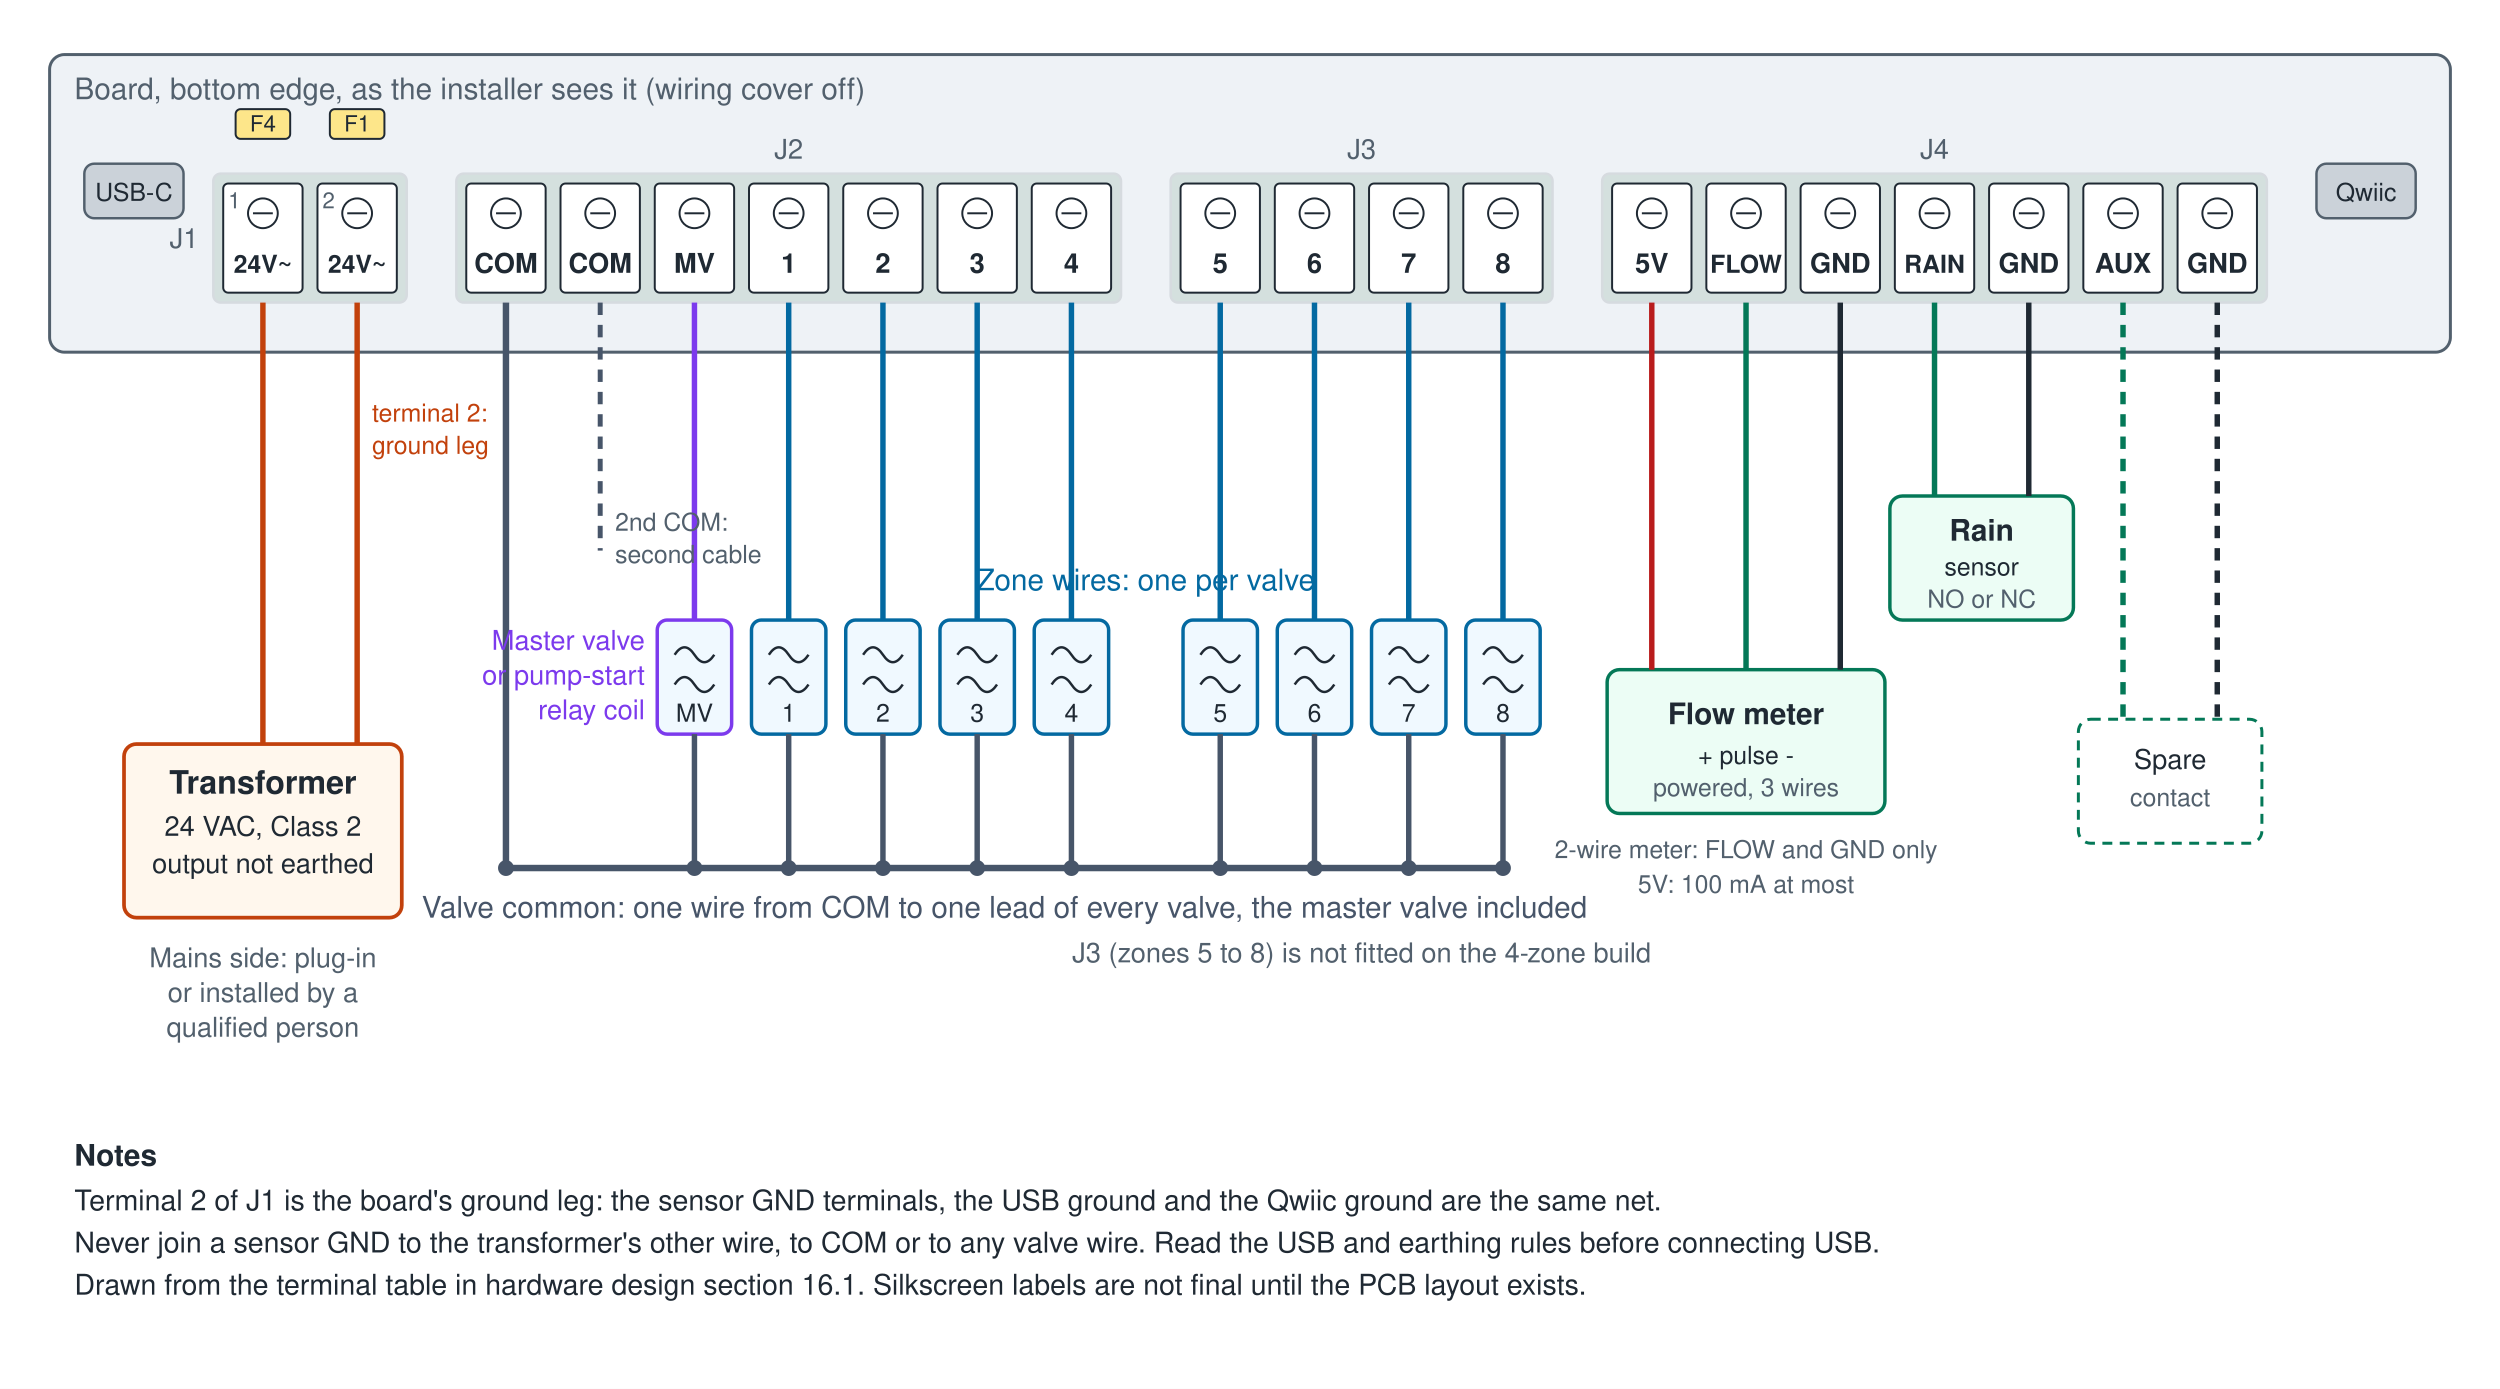
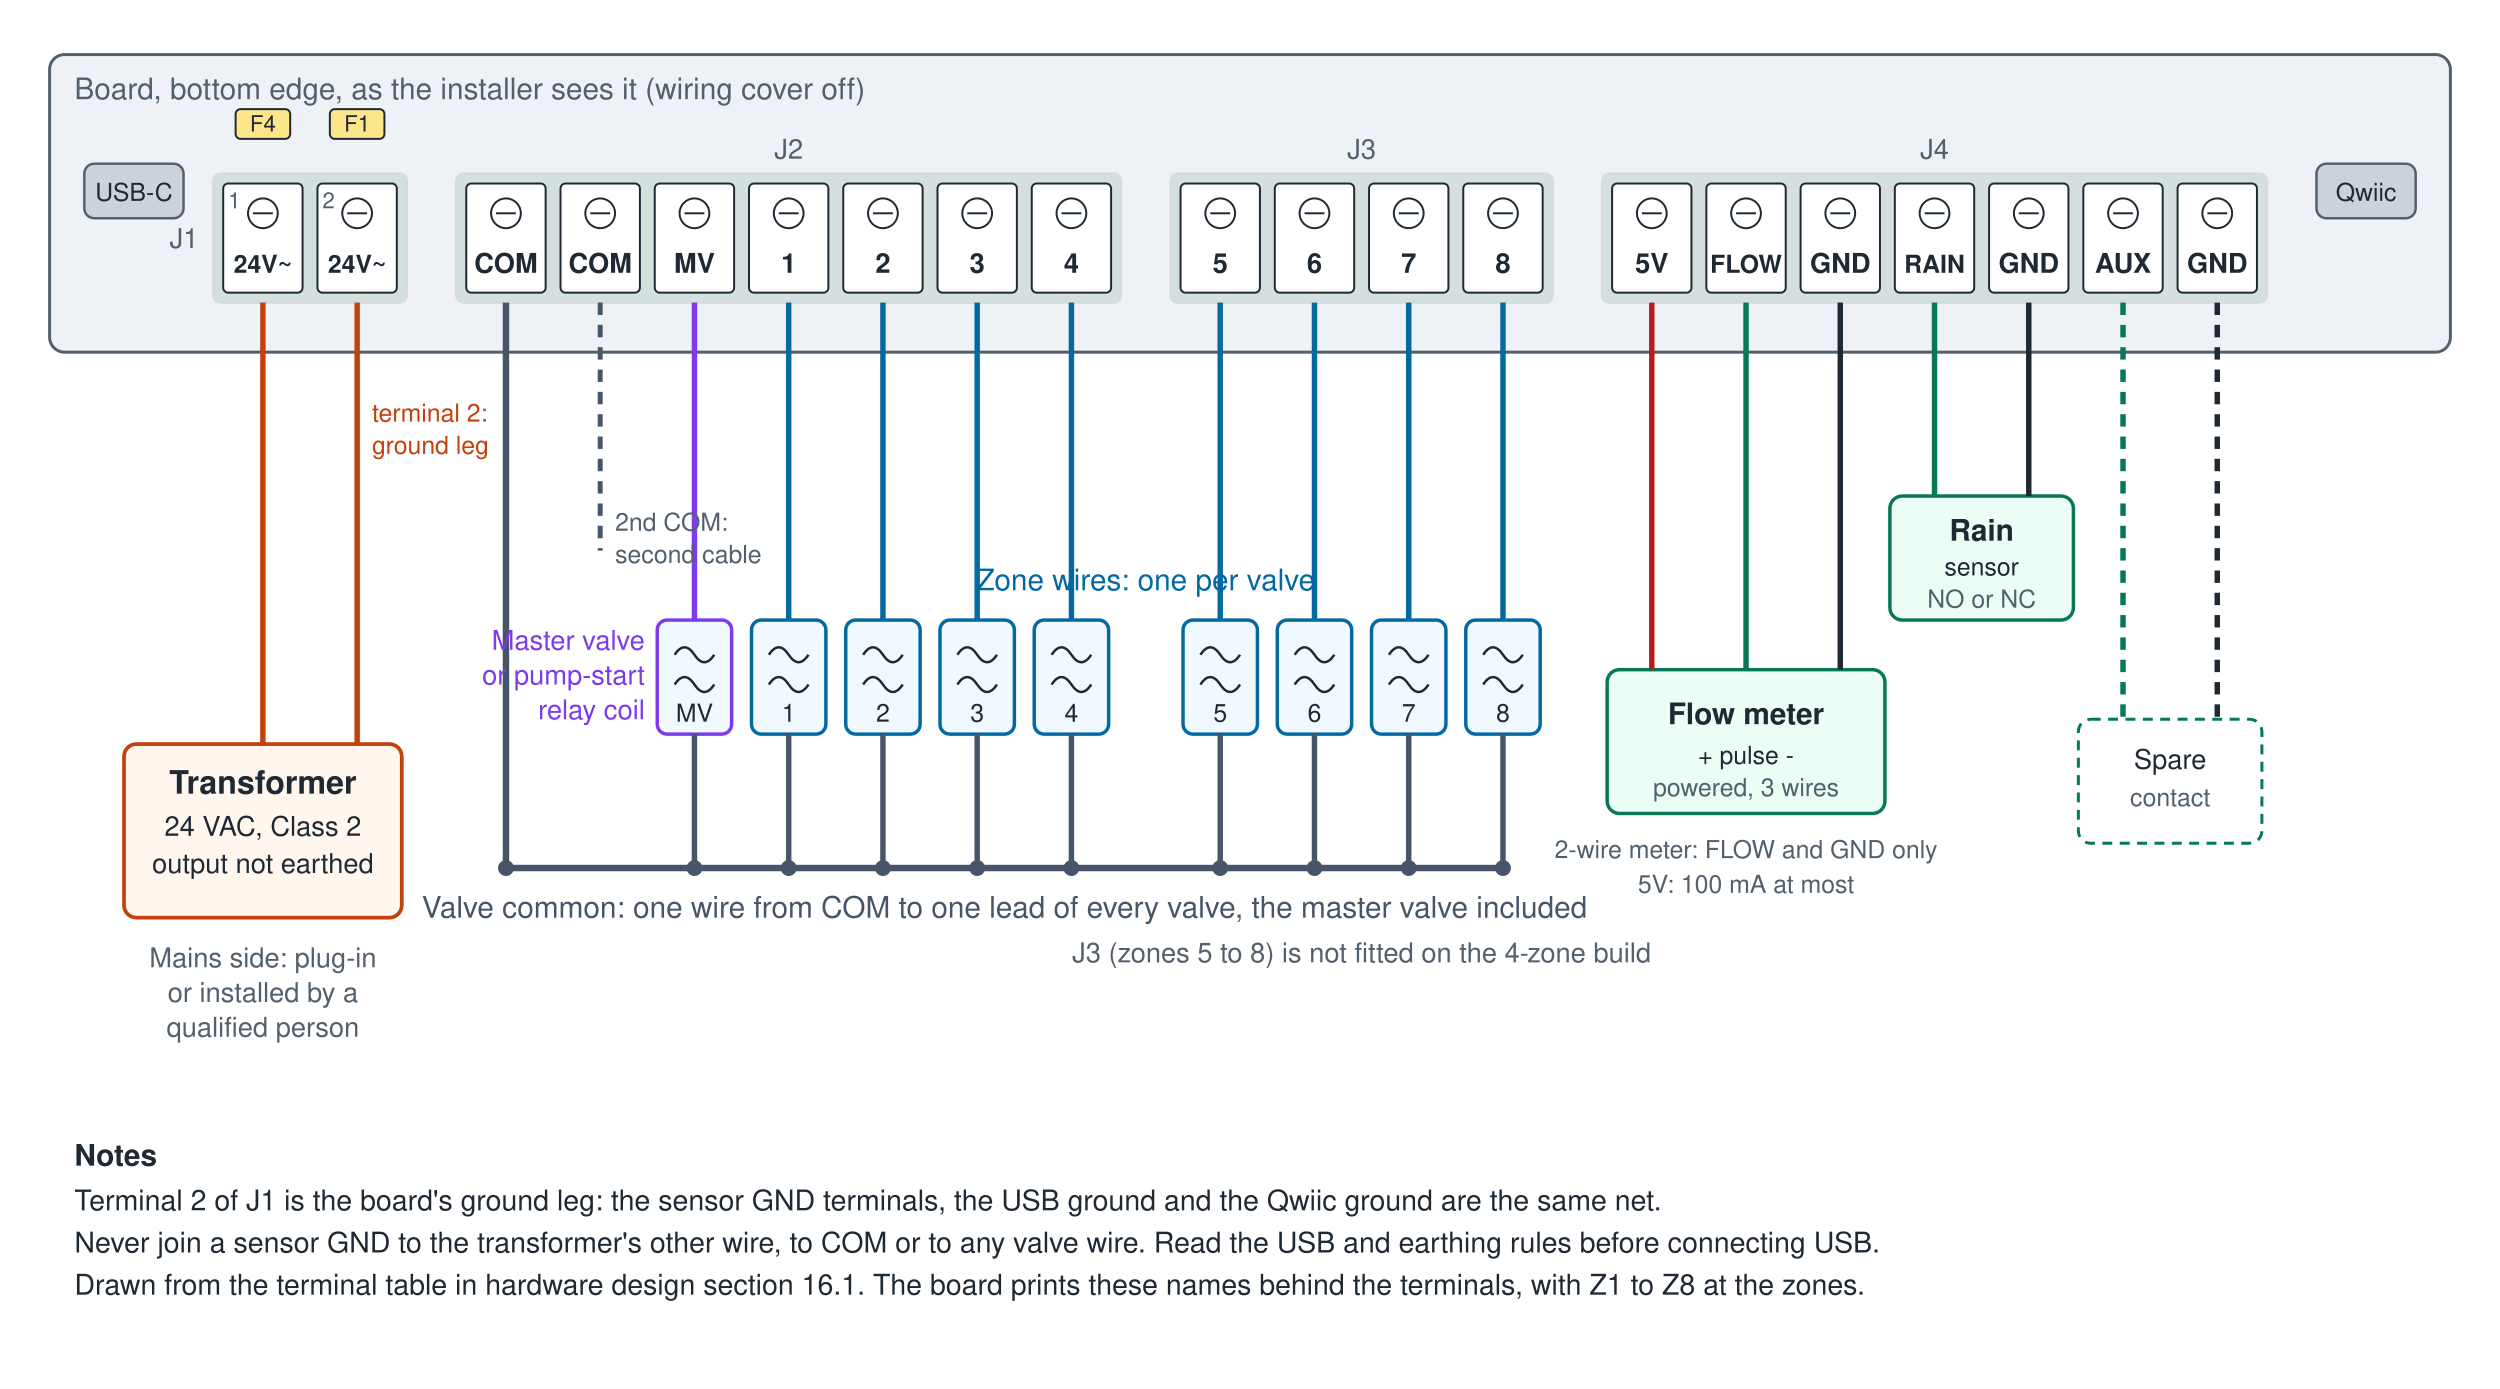
<svg xmlns="http://www.w3.org/2000/svg" viewBox="0 0 1008 560" width="1008" height="560" font-family="Helvetica, Arial, sans-serif" font-size="13" role="img" aria-labelledby="t d">
  <rect x="0" y="0" width="1008" height="560" fill="#ffffff" />
  <rect x="20" y="22" width="968" height="120" rx="6" fill="#eef2f6" stroke="#52606d" stroke-width="1.2" />
  <text x="30" y="40" fill="#52606d" font-size="12">Board, bottom edge, as the installer sees it (wiring cover off)</text>
  <rect x="34" y="66" width="40" height="22" rx="4" fill="#cbd2d9" stroke="#52606d" />
  <text x="54" y="81" text-anchor="middle" font-size="10" fill="#1f2933">USB-C</text>
  <rect x="934" y="66" width="40" height="22" rx="4" fill="#cbd2d9" stroke="#52606d" />
  <text x="954" y="81" text-anchor="middle" font-size="10" fill="#1f2933">Qwiic</text>
  <rect x="95.0" y="44" width="22" height="12" rx="2" fill="#fde68a" stroke="#1f2933" stroke-width="0.8" />
  <text x="106.0" y="53" text-anchor="middle" font-size="9" fill="#1f2933">F4</text>
  <rect x="133.0" y="44" width="22" height="12" rx="2" fill="#fde68a" stroke="#1f2933" stroke-width="0.8" />
  <text x="144.0" y="53" text-anchor="middle" font-size="9" fill="#1f2933">F1</text>
  <rect x="86" y="70" width="78" height="52" rx="3" fill="#14532d" opacity="0.12" stroke="#1f2933" stroke-width="1" />
  <text x="80" y="100" text-anchor="end" fill="#52606d" font-size="11">J1</text>
  <rect x="90.0" y="74" width="32" height="44" rx="2" fill="#ffffff" stroke="#1f2933" stroke-width="0.8" />
  <circle cx="106.0" cy="86" r="6" fill="none" stroke="#1f2933" stroke-width="0.8" />
  <line x1="102.0" y1="86" x2="110.0" y2="86" stroke="#1f2933" stroke-width="0.8" />
  <text x="106.0" y="110" text-anchor="middle" font-size="10" font-weight="bold" fill="#1f2933">24V~</text>
  <rect x="128.0" y="74" width="32" height="44" rx="2" fill="#ffffff" stroke="#1f2933" stroke-width="0.8" />
  <circle cx="144.0" cy="86" r="6" fill="none" stroke="#1f2933" stroke-width="0.8" />
  <line x1="140.0" y1="86" x2="148.0" y2="86" stroke="#1f2933" stroke-width="0.8" />
  <text x="144.0" y="110" text-anchor="middle" font-size="10" font-weight="bold" fill="#1f2933">24V~</text>
  <rect x="184" y="70" width="268" height="52" rx="3" fill="#14532d" opacity="0.12" stroke="#1f2933" stroke-width="1" />
  <text x="318.0" y="64" text-anchor="middle" fill="#52606d" font-size="11">J2</text>
  <rect x="188.0" y="74" width="32" height="44" rx="2" fill="#ffffff" stroke="#1f2933" stroke-width="0.8" />
  <circle cx="204.0" cy="86" r="6" fill="none" stroke="#1f2933" stroke-width="0.8" />
  <line x1="200.0" y1="86" x2="208.0" y2="86" stroke="#1f2933" stroke-width="0.8" />
  <text x="204.0" y="110" text-anchor="middle" font-size="11" font-weight="bold" fill="#1f2933">COM</text>
  <rect x="226.0" y="74" width="32" height="44" rx="2" fill="#ffffff" stroke="#1f2933" stroke-width="0.8" />
  <circle cx="242.0" cy="86" r="6" fill="none" stroke="#1f2933" stroke-width="0.8" />
  <line x1="238.0" y1="86" x2="246.0" y2="86" stroke="#1f2933" stroke-width="0.8" />
  <text x="242.0" y="110" text-anchor="middle" font-size="11" font-weight="bold" fill="#1f2933">COM</text>
  <rect x="264.0" y="74" width="32" height="44" rx="2" fill="#ffffff" stroke="#1f2933" stroke-width="0.8" />
  <circle cx="280.0" cy="86" r="6" fill="none" stroke="#1f2933" stroke-width="0.8" />
  <line x1="276.0" y1="86" x2="284.0" y2="86" stroke="#1f2933" stroke-width="0.8" />
  <text x="280.0" y="110" text-anchor="middle" font-size="11" font-weight="bold" fill="#1f2933">MV</text>
  <rect x="302.0" y="74" width="32" height="44" rx="2" fill="#ffffff" stroke="#1f2933" stroke-width="0.8" />
  <circle cx="318.0" cy="86" r="6" fill="none" stroke="#1f2933" stroke-width="0.8" />
  <line x1="314.0" y1="86" x2="322.0" y2="86" stroke="#1f2933" stroke-width="0.8" />
  <text x="318.0" y="110" text-anchor="middle" font-size="11" font-weight="bold" fill="#1f2933">1</text>
  <rect x="340.0" y="74" width="32" height="44" rx="2" fill="#ffffff" stroke="#1f2933" stroke-width="0.8" />
  <circle cx="356.0" cy="86" r="6" fill="none" stroke="#1f2933" stroke-width="0.8" />
  <line x1="352.0" y1="86" x2="360.0" y2="86" stroke="#1f2933" stroke-width="0.8" />
  <text x="356.0" y="110" text-anchor="middle" font-size="11" font-weight="bold" fill="#1f2933">2</text>
  <rect x="378.0" y="74" width="32" height="44" rx="2" fill="#ffffff" stroke="#1f2933" stroke-width="0.8" />
  <circle cx="394.0" cy="86" r="6" fill="none" stroke="#1f2933" stroke-width="0.8" />
  <line x1="390.0" y1="86" x2="398.0" y2="86" stroke="#1f2933" stroke-width="0.8" />
  <text x="394.0" y="110" text-anchor="middle" font-size="11" font-weight="bold" fill="#1f2933">3</text>
  <rect x="416.0" y="74" width="32" height="44" rx="2" fill="#ffffff" stroke="#1f2933" stroke-width="0.8" />
  <circle cx="432.0" cy="86" r="6" fill="none" stroke="#1f2933" stroke-width="0.8" />
  <line x1="428.0" y1="86" x2="436.0" y2="86" stroke="#1f2933" stroke-width="0.8" />
  <text x="432.0" y="110" text-anchor="middle" font-size="11" font-weight="bold" fill="#1f2933">4</text>
  <rect x="472" y="70" width="154" height="52" rx="3" fill="#14532d" opacity="0.12" stroke="#1f2933" stroke-width="1" />
  <text x="549.0" y="64" text-anchor="middle" fill="#52606d" font-size="11">J3</text>
  <rect x="476.0" y="74" width="32" height="44" rx="2" fill="#ffffff" stroke="#1f2933" stroke-width="0.8" />
  <circle cx="492.0" cy="86" r="6" fill="none" stroke="#1f2933" stroke-width="0.8" />
  <line x1="488.0" y1="86" x2="496.0" y2="86" stroke="#1f2933" stroke-width="0.8" />
  <text x="492.0" y="110" text-anchor="middle" font-size="11" font-weight="bold" fill="#1f2933">5</text>
  <rect x="514.0" y="74" width="32" height="44" rx="2" fill="#ffffff" stroke="#1f2933" stroke-width="0.8" />
  <circle cx="530.0" cy="86" r="6" fill="none" stroke="#1f2933" stroke-width="0.8" />
  <line x1="526.0" y1="86" x2="534.0" y2="86" stroke="#1f2933" stroke-width="0.8" />
  <text x="530.0" y="110" text-anchor="middle" font-size="11" font-weight="bold" fill="#1f2933">6</text>
  <rect x="552.0" y="74" width="32" height="44" rx="2" fill="#ffffff" stroke="#1f2933" stroke-width="0.8" />
  <circle cx="568.0" cy="86" r="6" fill="none" stroke="#1f2933" stroke-width="0.8" />
  <line x1="564.0" y1="86" x2="572.0" y2="86" stroke="#1f2933" stroke-width="0.8" />
  <text x="568.0" y="110" text-anchor="middle" font-size="11" font-weight="bold" fill="#1f2933">7</text>
  <rect x="590.0" y="74" width="32" height="44" rx="2" fill="#ffffff" stroke="#1f2933" stroke-width="0.8" />
  <circle cx="606.0" cy="86" r="6" fill="none" stroke="#1f2933" stroke-width="0.8" />
  <line x1="602.0" y1="86" x2="610.0" y2="86" stroke="#1f2933" stroke-width="0.8" />
  <text x="606.0" y="110" text-anchor="middle" font-size="11" font-weight="bold" fill="#1f2933">8</text>
  <rect x="646" y="70" width="268" height="52" rx="3" fill="#14532d" opacity="0.12" stroke="#1f2933" stroke-width="1" />
  <text x="780.0" y="64" text-anchor="middle" fill="#52606d" font-size="11">J4</text>
  <rect x="650.0" y="74" width="32" height="44" rx="2" fill="#ffffff" stroke="#1f2933" stroke-width="0.8" />
  <circle cx="666.0" cy="86" r="6" fill="none" stroke="#1f2933" stroke-width="0.8" />
  <line x1="662.0" y1="86" x2="670.0" y2="86" stroke="#1f2933" stroke-width="0.8" />
  <text x="666.0" y="110" text-anchor="middle" font-size="11" font-weight="bold" fill="#1f2933">5V</text>
  <rect x="688.0" y="74" width="32" height="44" rx="2" fill="#ffffff" stroke="#1f2933" stroke-width="0.8" />
  <circle cx="704.0" cy="86" r="6" fill="none" stroke="#1f2933" stroke-width="0.8" />
  <line x1="700.0" y1="86" x2="708.0" y2="86" stroke="#1f2933" stroke-width="0.8" />
  <text x="704.0" y="110" text-anchor="middle" font-size="10" font-weight="bold" fill="#1f2933">FLOW</text>
  <rect x="726.0" y="74" width="32" height="44" rx="2" fill="#ffffff" stroke="#1f2933" stroke-width="0.8" />
  <circle cx="742.0" cy="86" r="6" fill="none" stroke="#1f2933" stroke-width="0.8" />
  <line x1="738.0" y1="86" x2="746.0" y2="86" stroke="#1f2933" stroke-width="0.8" />
  <text x="742.0" y="110" text-anchor="middle" font-size="11" font-weight="bold" fill="#1f2933">GND</text>
  <rect x="764.0" y="74" width="32" height="44" rx="2" fill="#ffffff" stroke="#1f2933" stroke-width="0.8" />
  <circle cx="780.0" cy="86" r="6" fill="none" stroke="#1f2933" stroke-width="0.8" />
  <line x1="776.0" y1="86" x2="784.0" y2="86" stroke="#1f2933" stroke-width="0.8" />
  <text x="780.0" y="110" text-anchor="middle" font-size="10" font-weight="bold" fill="#1f2933">RAIN</text>
  <rect x="802.0" y="74" width="32" height="44" rx="2" fill="#ffffff" stroke="#1f2933" stroke-width="0.8" />
  <circle cx="818.0" cy="86" r="6" fill="none" stroke="#1f2933" stroke-width="0.8" />
  <line x1="814.0" y1="86" x2="822.0" y2="86" stroke="#1f2933" stroke-width="0.8" />
  <text x="818.0" y="110" text-anchor="middle" font-size="11" font-weight="bold" fill="#1f2933">GND</text>
  <rect x="840.0" y="74" width="32" height="44" rx="2" fill="#ffffff" stroke="#1f2933" stroke-width="0.8" />
  <circle cx="856.0" cy="86" r="6" fill="none" stroke="#1f2933" stroke-width="0.8" />
  <line x1="852.0" y1="86" x2="860.0" y2="86" stroke="#1f2933" stroke-width="0.8" />
  <text x="856.0" y="110" text-anchor="middle" font-size="11" font-weight="bold" fill="#1f2933">AUX</text>
  <rect x="878.0" y="74" width="32" height="44" rx="2" fill="#ffffff" stroke="#1f2933" stroke-width="0.8" />
  <circle cx="894.0" cy="86" r="6" fill="none" stroke="#1f2933" stroke-width="0.8" />
  <line x1="890.0" y1="86" x2="898.0" y2="86" stroke="#1f2933" stroke-width="0.8" />
  <text x="894.0" y="110" text-anchor="middle" font-size="11" font-weight="bold" fill="#1f2933">GND</text>
  <text x="92.0" y="84" font-size="9" fill="#52606d">1</text>
  <text x="130.0" y="84" font-size="9" fill="#52606d">2</text>
  <text x="150.0" y="170" font-size="10" fill="#c2410c">terminal 2:</text>
  <text x="150.0" y="183" font-size="10" fill="#c2410c">ground leg</text>
  <rect x="50.0" y="300" width="112" height="70" rx="5" fill="#fff7ed" stroke="#c2410c" stroke-width="1.5" />
  <text x="106.0" y="320" text-anchor="middle" font-weight="bold" fill="#1f2933">Transformer</text>
  <text x="106.0" y="337" text-anchor="middle" font-size="11" fill="#1f2933">24 VAC, Class 2</text>
  <text x="106.0" y="352" text-anchor="middle" font-size="11" fill="#1f2933">output not earthed</text>
  <path d="M106.0,122 L106.0,300" fill="none" stroke="#c2410c" stroke-width="2.2" stroke-linejoin="round" />
  <path d="M144.0,122 L144.0,300" fill="none" stroke="#c2410c" stroke-width="2.2" stroke-linejoin="round" />
  <text x="106.0" y="390" text-anchor="middle" font-size="11" fill="#52606d">Mains side: plug-in</text>
  <text x="106.0" y="404" text-anchor="middle" font-size="11" fill="#52606d">or installed by a</text>
  <text x="106.0" y="418" text-anchor="middle" font-size="11" fill="#52606d">qualified person</text>
  <path d="M280.0,122 L280.0,250" fill="none" stroke="#7c3aed" stroke-width="2.2" stroke-linejoin="round" />
  <rect x="265.0" y="250" width="30" height="46" rx="4" fill="#f0f9ff" stroke="#7c3aed" stroke-width="1.4" />
  <path d="M272.0,264 q4,-6 8,0 q4,6 8,0" fill="none" stroke="#1f2933" stroke-width="1" />
  <path d="M272.0,276 q4,-6 8,0 q4,6 8,0" fill="none" stroke="#1f2933" stroke-width="1" />
  <text x="280.0" y="291" text-anchor="middle" font-size="10" fill="#1f2933">MV</text>
  <path d="M280.0,296 L280.0,350" fill="none" stroke="#475569" stroke-width="2.2" stroke-linejoin="round" />
  <circle cx="280.0" cy="350" r="3.2" fill="#475569" />
  <path d="M318.0,122 L318.0,250" fill="none" stroke="#0369a1" stroke-width="2.2" stroke-linejoin="round" />
  <rect x="303.0" y="250" width="30" height="46" rx="4" fill="#f0f9ff" stroke="#0369a1" stroke-width="1.4" />
  <path d="M310.0,264 q4,-6 8,0 q4,6 8,0" fill="none" stroke="#1f2933" stroke-width="1" />
  <path d="M310.0,276 q4,-6 8,0 q4,6 8,0" fill="none" stroke="#1f2933" stroke-width="1" />
  <text x="318.0" y="291" text-anchor="middle" font-size="10" fill="#1f2933">1</text>
  <path d="M318.0,296 L318.0,350" fill="none" stroke="#475569" stroke-width="2.2" stroke-linejoin="round" />
  <circle cx="318.0" cy="350" r="3.2" fill="#475569" />
  <path d="M356.0,122 L356.0,250" fill="none" stroke="#0369a1" stroke-width="2.2" stroke-linejoin="round" />
  <rect x="341.0" y="250" width="30" height="46" rx="4" fill="#f0f9ff" stroke="#0369a1" stroke-width="1.4" />
  <path d="M348.0,264 q4,-6 8,0 q4,6 8,0" fill="none" stroke="#1f2933" stroke-width="1" />
  <path d="M348.0,276 q4,-6 8,0 q4,6 8,0" fill="none" stroke="#1f2933" stroke-width="1" />
  <text x="356.0" y="291" text-anchor="middle" font-size="10" fill="#1f2933">2</text>
  <path d="M356.0,296 L356.0,350" fill="none" stroke="#475569" stroke-width="2.2" stroke-linejoin="round" />
  <circle cx="356.0" cy="350" r="3.2" fill="#475569" />
  <path d="M394.0,122 L394.0,250" fill="none" stroke="#0369a1" stroke-width="2.2" stroke-linejoin="round" />
  <rect x="379.0" y="250" width="30" height="46" rx="4" fill="#f0f9ff" stroke="#0369a1" stroke-width="1.4" />
  <path d="M386.0,264 q4,-6 8,0 q4,6 8,0" fill="none" stroke="#1f2933" stroke-width="1" />
  <path d="M386.0,276 q4,-6 8,0 q4,6 8,0" fill="none" stroke="#1f2933" stroke-width="1" />
  <text x="394.0" y="291" text-anchor="middle" font-size="10" fill="#1f2933">3</text>
  <path d="M394.0,296 L394.0,350" fill="none" stroke="#475569" stroke-width="2.2" stroke-linejoin="round" />
  <circle cx="394.0" cy="350" r="3.2" fill="#475569" />
  <path d="M432.0,122 L432.0,250" fill="none" stroke="#0369a1" stroke-width="2.2" stroke-linejoin="round" />
  <rect x="417.0" y="250" width="30" height="46" rx="4" fill="#f0f9ff" stroke="#0369a1" stroke-width="1.4" />
  <path d="M424.0,264 q4,-6 8,0 q4,6 8,0" fill="none" stroke="#1f2933" stroke-width="1" />
  <path d="M424.0,276 q4,-6 8,0 q4,6 8,0" fill="none" stroke="#1f2933" stroke-width="1" />
  <text x="432.0" y="291" text-anchor="middle" font-size="10" fill="#1f2933">4</text>
  <path d="M432.0,296 L432.0,350" fill="none" stroke="#475569" stroke-width="2.2" stroke-linejoin="round" />
  <circle cx="432.0" cy="350" r="3.2" fill="#475569" />
  <path d="M492.0,122 L492.0,250" fill="none" stroke="#0369a1" stroke-width="2.2" stroke-linejoin="round" />
  <rect x="477.0" y="250" width="30" height="46" rx="4" fill="#f0f9ff" stroke="#0369a1" stroke-width="1.4" />
  <path d="M484.0,264 q4,-6 8,0 q4,6 8,0" fill="none" stroke="#1f2933" stroke-width="1" />
  <path d="M484.0,276 q4,-6 8,0 q4,6 8,0" fill="none" stroke="#1f2933" stroke-width="1" />
  <text x="492.0" y="291" text-anchor="middle" font-size="10" fill="#1f2933">5</text>
  <path d="M492.0,296 L492.0,350" fill="none" stroke="#475569" stroke-width="2.2" stroke-linejoin="round" />
  <circle cx="492.0" cy="350" r="3.2" fill="#475569" />
  <path d="M530.0,122 L530.0,250" fill="none" stroke="#0369a1" stroke-width="2.2" stroke-linejoin="round" />
  <rect x="515.0" y="250" width="30" height="46" rx="4" fill="#f0f9ff" stroke="#0369a1" stroke-width="1.4" />
  <path d="M522.0,264 q4,-6 8,0 q4,6 8,0" fill="none" stroke="#1f2933" stroke-width="1" />
  <path d="M522.0,276 q4,-6 8,0 q4,6 8,0" fill="none" stroke="#1f2933" stroke-width="1" />
  <text x="530.0" y="291" text-anchor="middle" font-size="10" fill="#1f2933">6</text>
  <path d="M530.0,296 L530.0,350" fill="none" stroke="#475569" stroke-width="2.2" stroke-linejoin="round" />
  <circle cx="530.0" cy="350" r="3.2" fill="#475569" />
  <path d="M568.0,122 L568.0,250" fill="none" stroke="#0369a1" stroke-width="2.2" stroke-linejoin="round" />
  <rect x="553.0" y="250" width="30" height="46" rx="4" fill="#f0f9ff" stroke="#0369a1" stroke-width="1.4" />
  <path d="M560.0,264 q4,-6 8,0 q4,6 8,0" fill="none" stroke="#1f2933" stroke-width="1" />
  <path d="M560.0,276 q4,-6 8,0 q4,6 8,0" fill="none" stroke="#1f2933" stroke-width="1" />
  <text x="568.0" y="291" text-anchor="middle" font-size="10" fill="#1f2933">7</text>
  <path d="M568.0,296 L568.0,350" fill="none" stroke="#475569" stroke-width="2.2" stroke-linejoin="round" />
  <circle cx="568.0" cy="350" r="3.2" fill="#475569" />
  <path d="M606.0,122 L606.0,250" fill="none" stroke="#0369a1" stroke-width="2.2" stroke-linejoin="round" />
  <rect x="591.0" y="250" width="30" height="46" rx="4" fill="#f0f9ff" stroke="#0369a1" stroke-width="1.4" />
  <path d="M598.0,264 q4,-6 8,0 q4,6 8,0" fill="none" stroke="#1f2933" stroke-width="1" />
  <path d="M598.0,276 q4,-6 8,0 q4,6 8,0" fill="none" stroke="#1f2933" stroke-width="1" />
  <text x="606.0" y="291" text-anchor="middle" font-size="10" fill="#1f2933">8</text>
  <path d="M606.0,296 L606.0,350" fill="none" stroke="#475569" stroke-width="2.2" stroke-linejoin="round" />
  <circle cx="606.0" cy="350" r="3.2" fill="#475569" />
  <path d="M204.0,122 L204.0,350 L606.0,350" fill="none" stroke="#475569" stroke-width="2.6" stroke-linejoin="round" />
  <circle cx="204.0" cy="350" r="3.2" fill="#475569" />
  <path d="M242.0,122 L242.0,222" fill="none" stroke="#475569" stroke-width="2.0" stroke-linejoin="round" stroke-dasharray="5 4" />
  <text x="248.0" y="214" font-size="10" fill="#52606d">2nd COM:</text>
  <text x="248.0" y="227" font-size="10" fill="#52606d">second cable</text>
  <text x="405.0" y="370" text-anchor="middle" font-size="12" fill="#475569">Valve common: one wire from COM to one lead of every valve, the master valve included</text>
  <text x="260.0" y="262" font-size="11" fill="#7c3aed" text-anchor="end">Master valve</text>
  <text x="260.0" y="276" font-size="11" fill="#7c3aed" text-anchor="end">or pump-start</text>
  <text x="260.0" y="290" font-size="11" fill="#7c3aed" text-anchor="end">relay coil</text>
  <text x="462.0" y="238" text-anchor="middle" font-size="12" fill="#0369a1">Zone wires: one per valve</text>
  <text x="549.0" y="388" text-anchor="middle" font-size="11" fill="#52606d">J3 (zones 5 to 8) is not fitted on the 4-zone build</text>
  <rect x="648.0" y="270" width="112.0" height="58" rx="5" fill="#ecfdf5" stroke="#047857" stroke-width="1.4" />
  <text x="704.0" y="292" text-anchor="middle" font-weight="bold" font-size="12" fill="#1f2933">Flow meter</text>
  <text x="704.0" y="308" text-anchor="middle" font-size="10" fill="#1f2933">+   pulse   -</text>
  <text x="704.0" y="321" text-anchor="middle" font-size="10" fill="#52606d">powered, 3 wires</text>
  <path d="M666.0,122 L666.0,270" fill="none" stroke="#b91c1c" stroke-width="2.2" stroke-linejoin="round" />
  <path d="M704.0,122 L704.0,270" fill="none" stroke="#047857" stroke-width="2.2" stroke-linejoin="round" />
  <path d="M742.0,122 L742.0,270" fill="none" stroke="#1f2933" stroke-width="2.2" stroke-linejoin="round" />
  <text x="704.0" y="346" text-anchor="middle" font-size="10" fill="#52606d">2-wire meter: FLOW and GND only</text>
  <text x="704.0" y="360" text-anchor="middle" font-size="10" fill="#52606d">5V: 100 mA at most</text>
  <rect x="762.0" y="200" width="74.0" height="50" rx="5" fill="#ecfdf5" stroke="#047857" stroke-width="1.4" />
  <text x="799.0" y="218" text-anchor="middle" font-weight="bold" font-size="12" fill="#1f2933">Rain</text>
  <text x="799.0" y="232" text-anchor="middle" font-size="10" fill="#1f2933">sensor</text>
  <text x="799.0" y="245" text-anchor="middle" font-size="10" fill="#52606d">NO or NC</text>
  <path d="M780.0,122 L780.0,200" fill="none" stroke="#047857" stroke-width="2.2" stroke-linejoin="round" />
  <path d="M818.0,122 L818.0,200" fill="none" stroke="#1f2933" stroke-width="2.2" stroke-linejoin="round" />
  <rect x="838.0" y="290" width="74.0" height="50" rx="5" fill="#ffffff" stroke="#047857" stroke-width="1.2" stroke-dasharray="4 3" />
  <text x="875.0" y="310" text-anchor="middle" font-size="11" fill="#1f2933">Spare</text>
  <text x="875.0" y="325" text-anchor="middle" font-size="10" fill="#52606d">contact</text>
  <path d="M856.0,122 L856.0,290" fill="none" stroke="#047857" stroke-width="2.2" stroke-linejoin="round" stroke-dasharray="5 4" />
  <path d="M894.0,122 L894.0,290" fill="none" stroke="#1f2933" stroke-width="2.2" stroke-linejoin="round" stroke-dasharray="5 4" />
  <text x="30" y="470" font-size="12" fill="#1f2933" font-weight="bold">Notes</text>
  <text x="30" y="488" font-size="11.5" fill="#1f2933">Terminal 2 of J1 is the board's ground leg: the sensor GND terminals, the USB ground and the Qwiic ground are the same net.</text>
  <text x="30" y="505" font-size="11.5" fill="#1f2933">Never join a sensor GND to the transformer's other wire, to COM or to any valve wire. Read the USB and earthing rules before connecting USB.</text>
-   <text x="30" y="522" font-size="11.5" fill="#1f2933">Drawn from the terminal table in hardware design section 16.1. Silkscreen labels are not final until the PCB layout exists.</text>
+   <text x="30" y="522" font-size="11.5" fill="#1f2933">Drawn from the terminal table in hardware design section 16.1. The board prints these names behind the terminals, with Z1 to Z8 at the zones.</text>
</svg>
